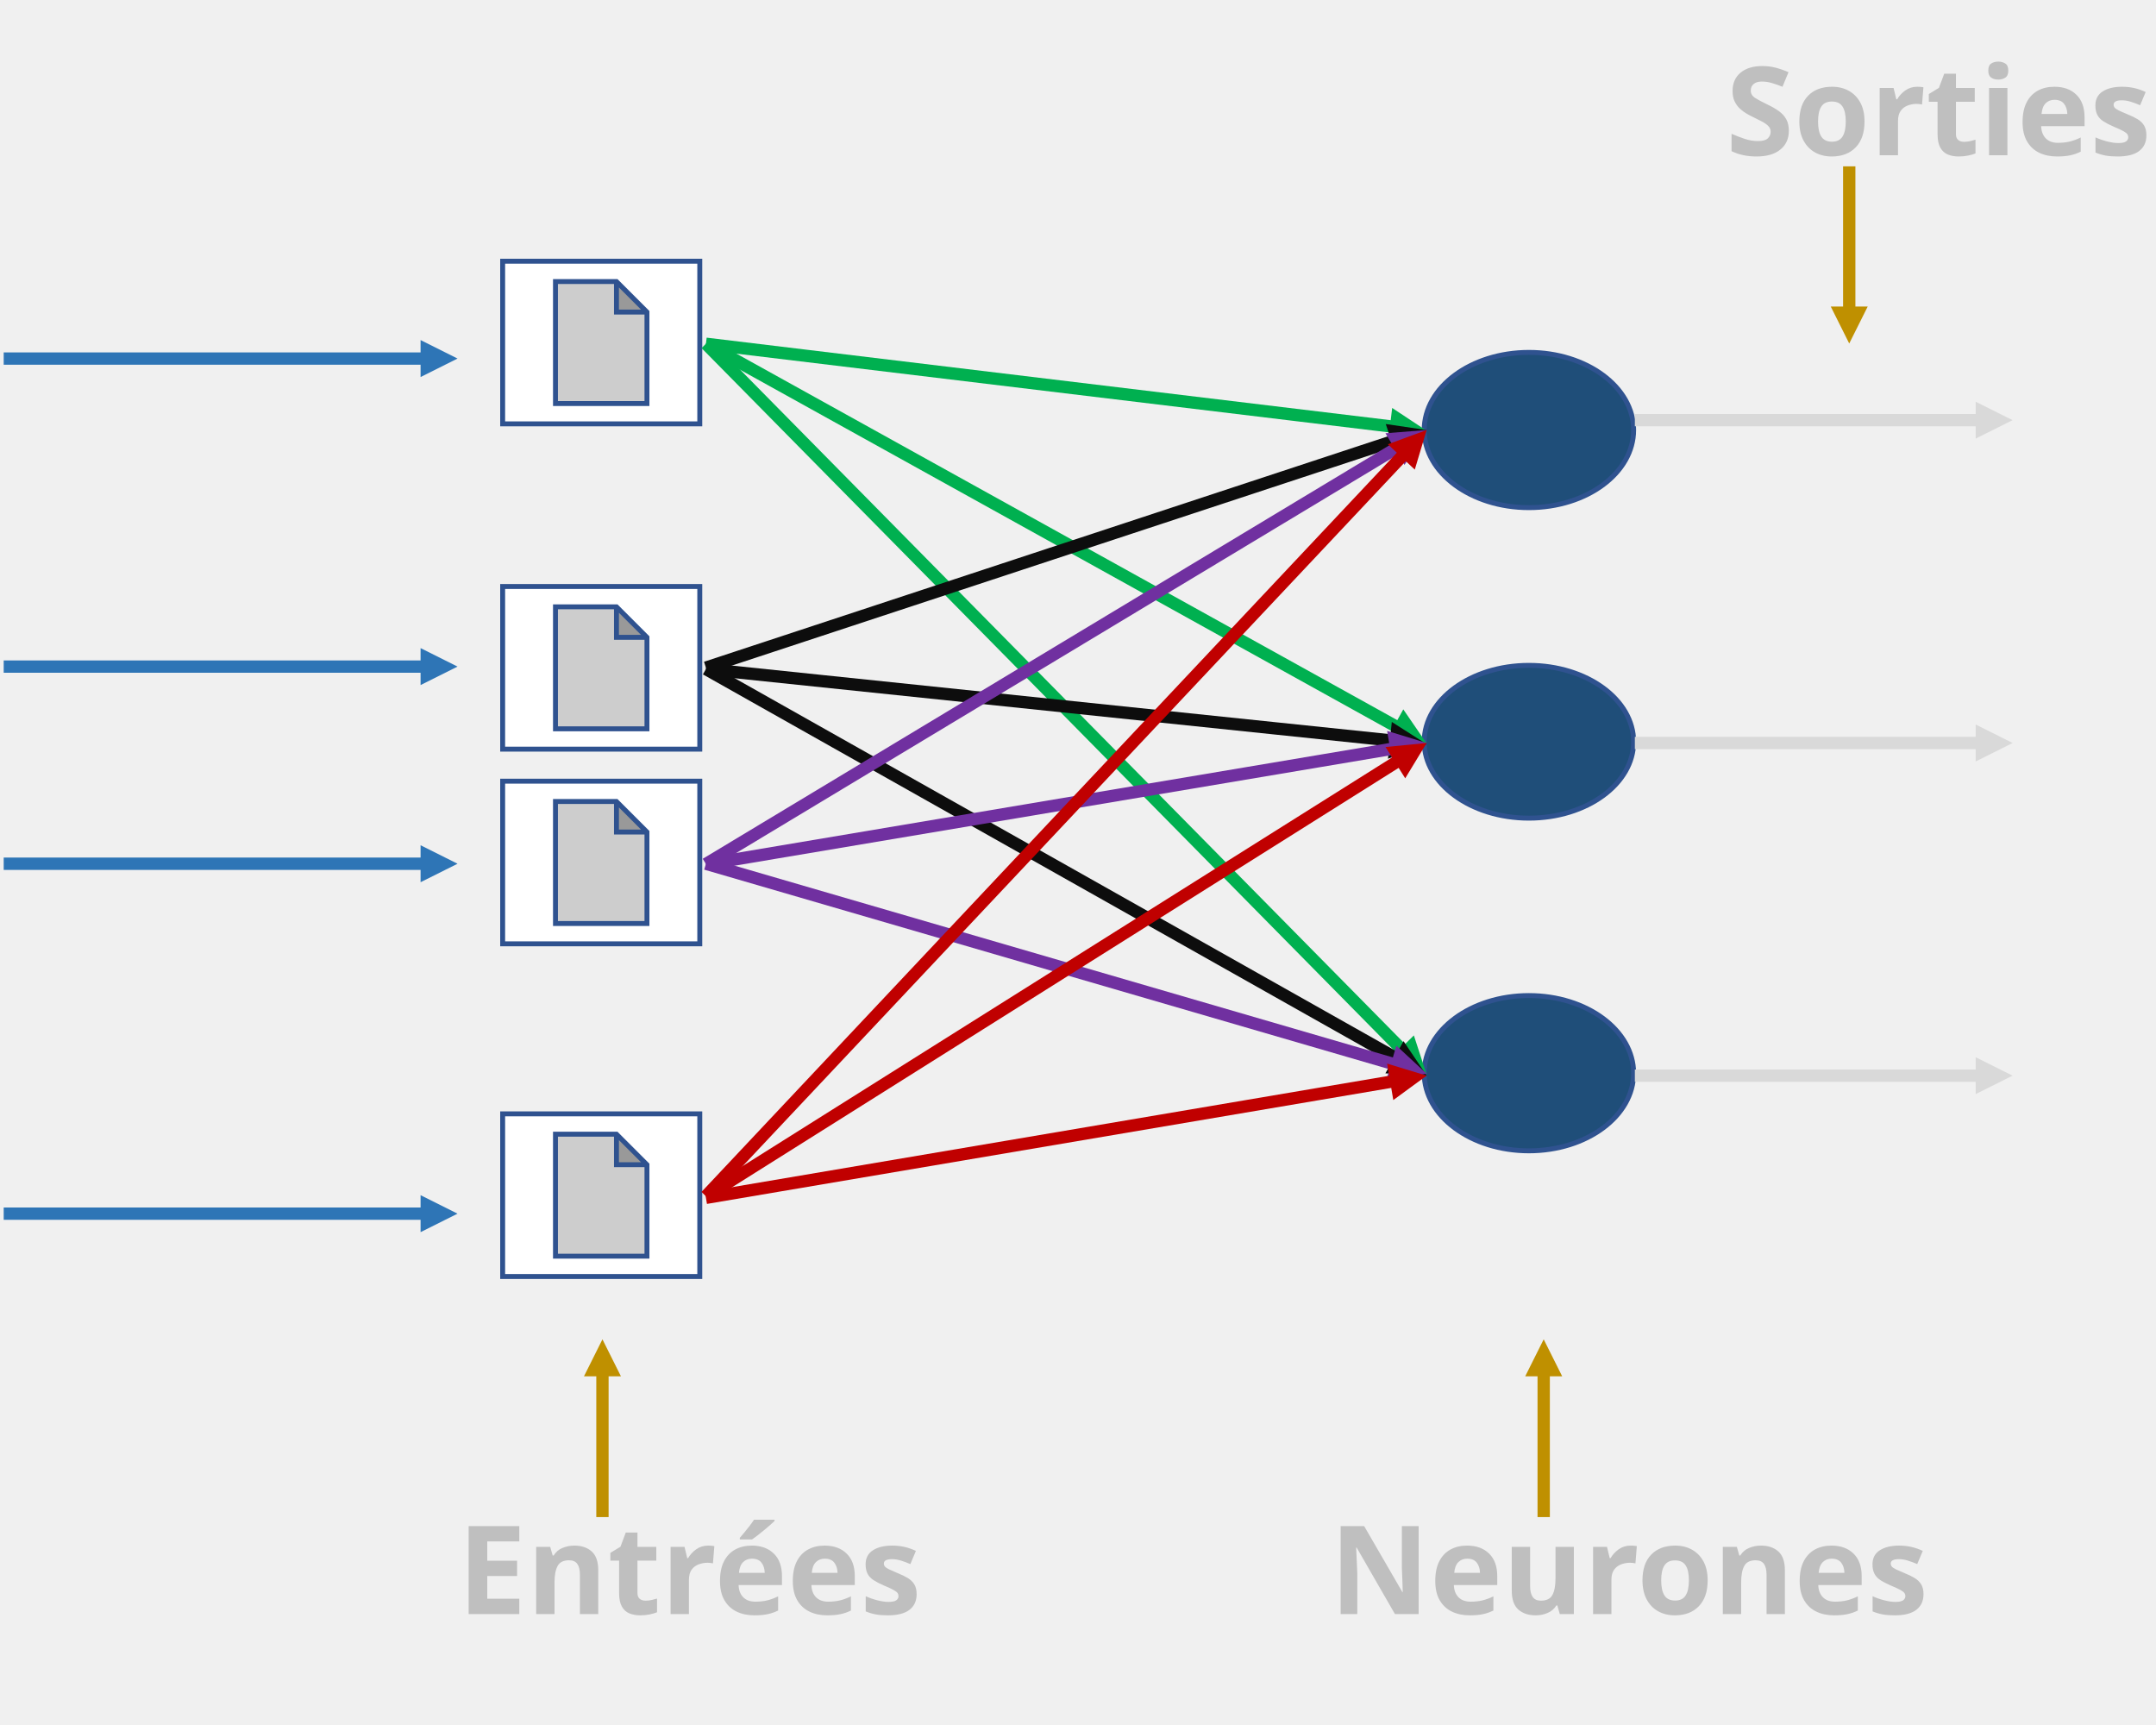
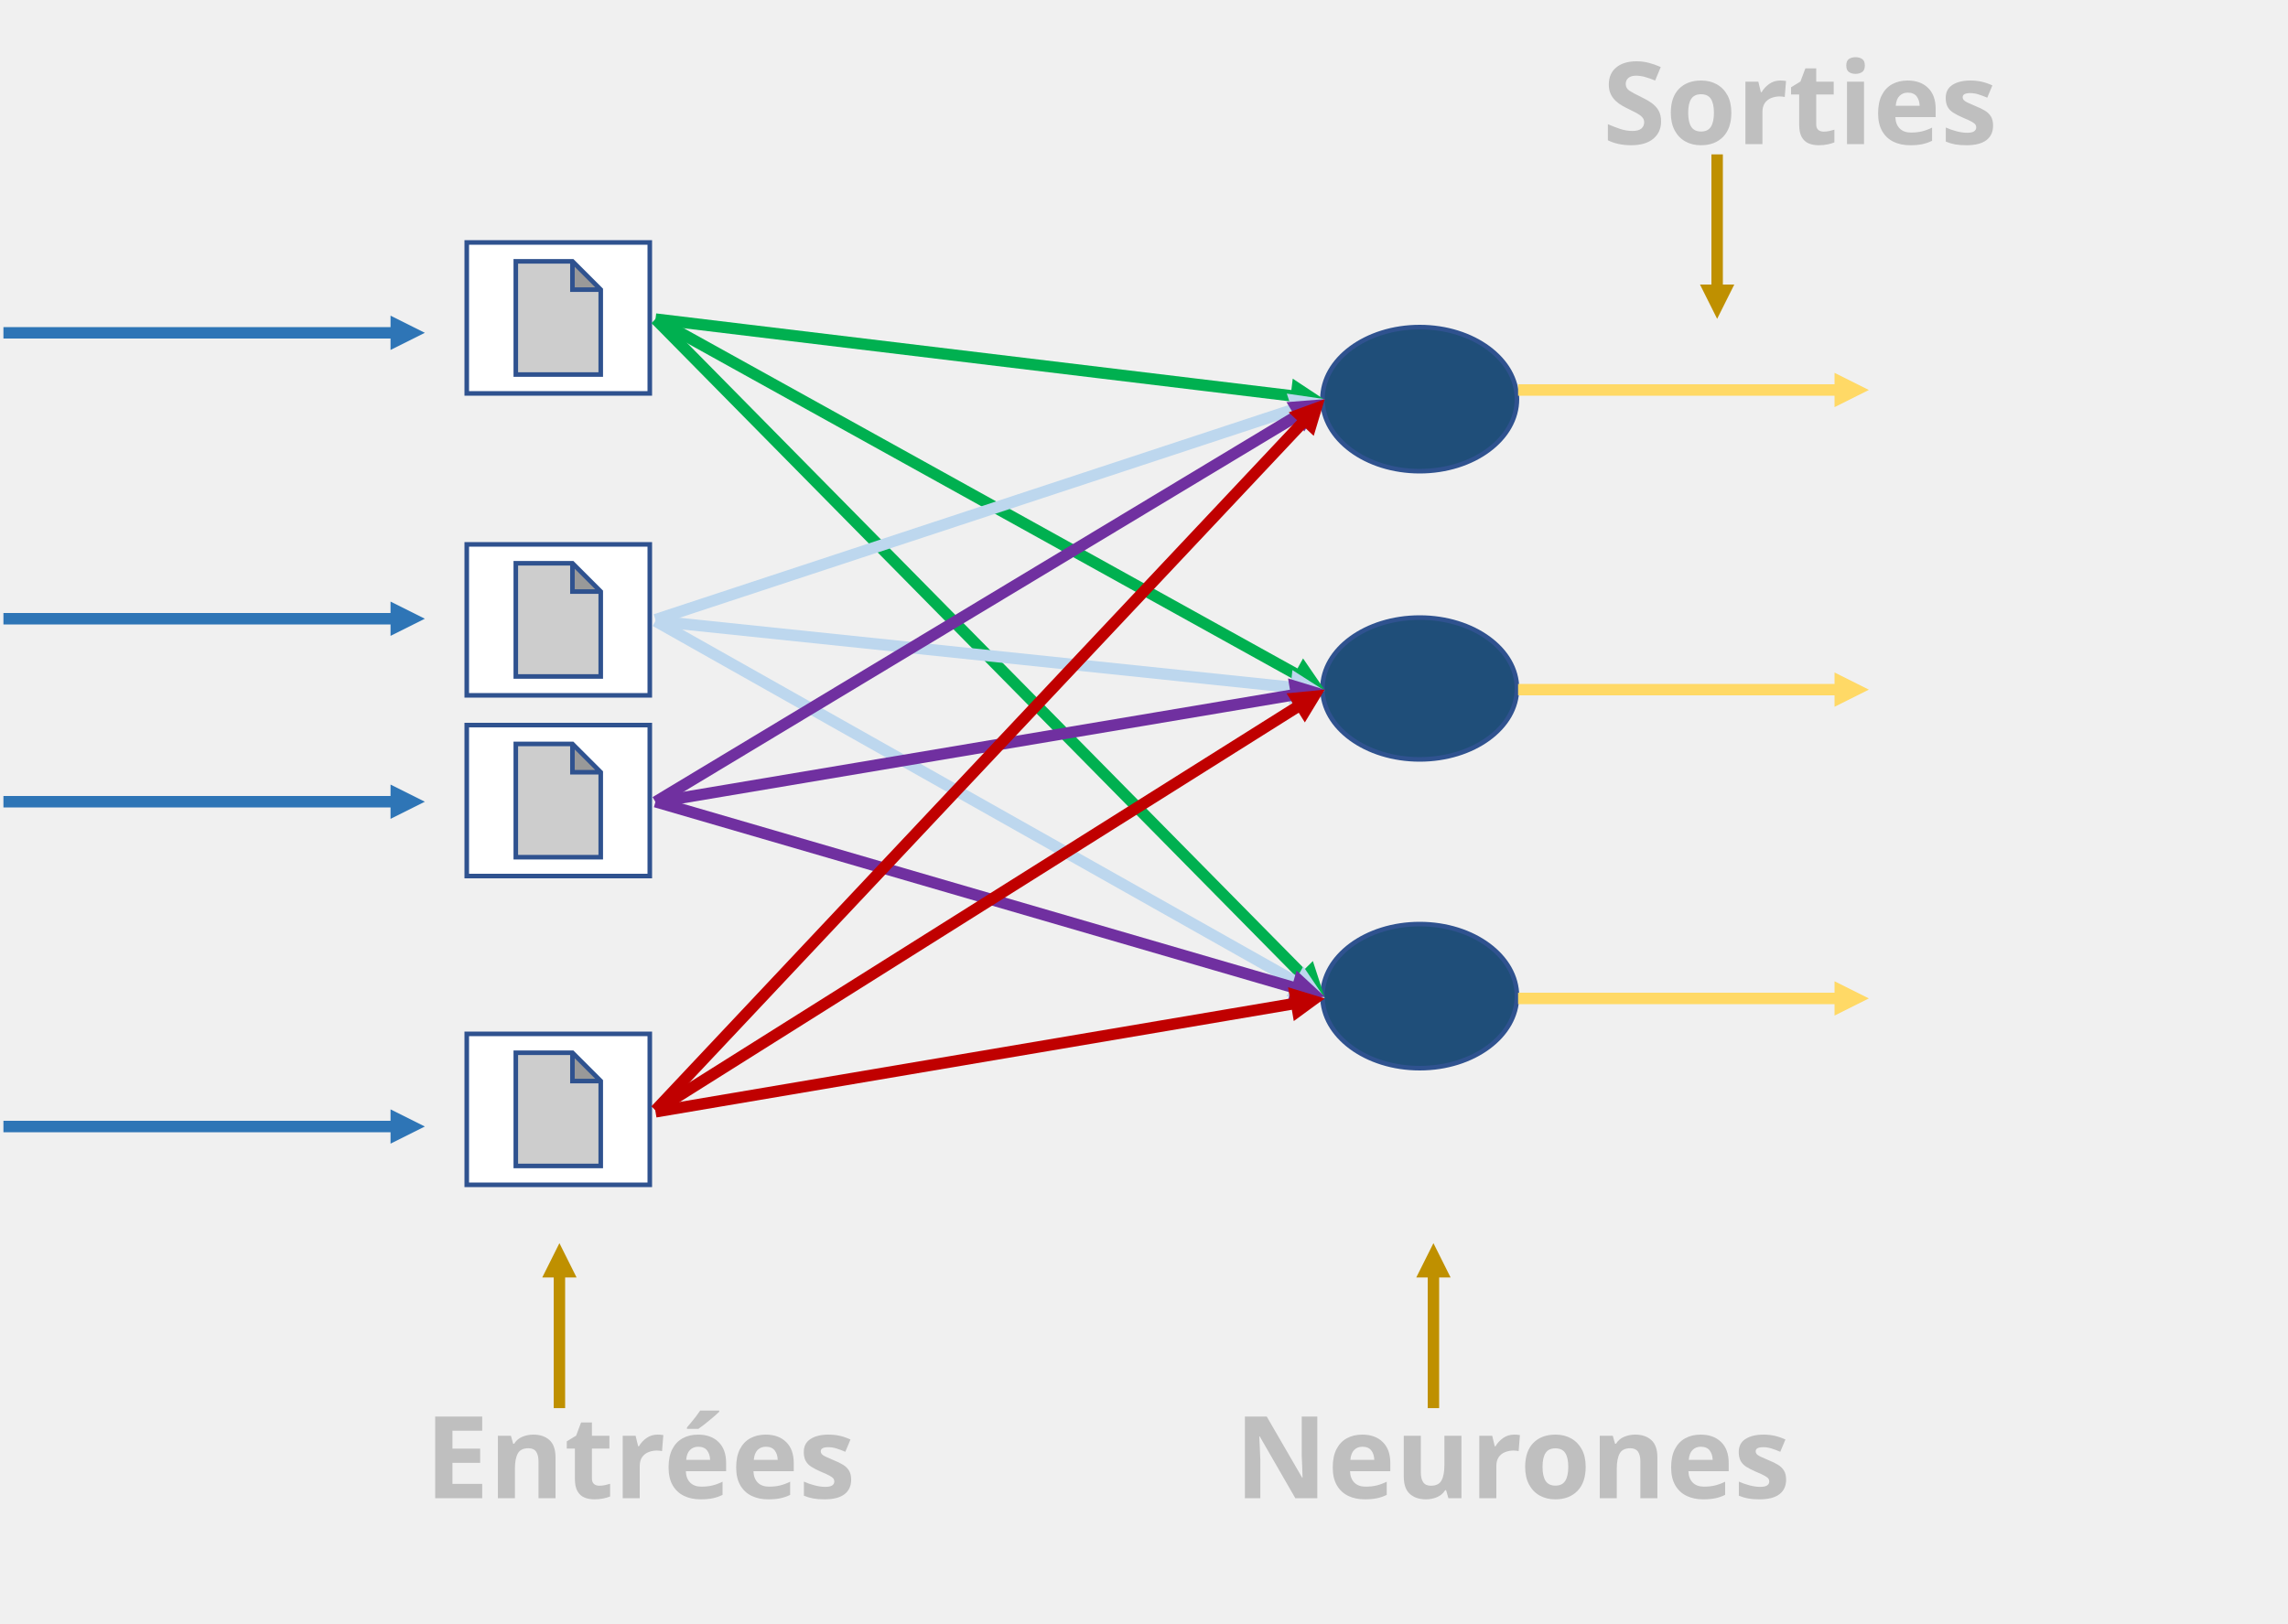
- <svg xmlns="http://www.w3.org/2000/svg" width="875" height="700" overflow="hidden">
+ <svg xmlns="http://www.w3.org/2000/svg" width="410" height="310" overflow="hidden" viewBox="0 0 1000 710" style="backgro und:orange;width:0%">
  <defs>
    <clipPath id="clip0">
      <path d="M462 209 1337 209 1337 909 462 909Z" fill-rule="evenodd" clip-rule="evenodd" />
    </clipPath>
  </defs>
  <g clip-path="url(#clip0)" transform="translate(-462 -209)">
    <path d="M666 661 746 661 746 727 666 727ZM687.438 669.25 712.188 669.25 724.563 681.625 724.563 718.75 687.438 718.75Z" fill="#FFFFFF" fill-rule="evenodd" />
    <path d="M687.438 669.25 712.188 669.25 712.188 681.625 724.563 681.625 724.563 718.75 687.438 718.75Z" fill="#CDCDCD" fill-rule="evenodd" />
    <path d="M712.188 669.25 712.188 681.625 724.563 681.625Z" fill="#999999" fill-rule="evenodd" />
    <path d="M687.438 669.25 712.188 669.25 724.563 681.625 724.563 718.75 687.438 718.75ZM724.563 681.625 712.188 681.625 712.188 669.25" stroke="#2F528F" stroke-width="2" stroke-miterlimit="8" fill="none" fill-rule="evenodd" />
    <rect x="666" y="661" width="80" height="66" stroke="#2F528F" stroke-width="2" stroke-miterlimit="8" fill="none" />
    <path d="M666 526 746 526 746 592 666 592ZM687.438 534.25 712.188 534.25 724.563 546.625 724.563 583.75 687.438 583.75Z" fill="#FFFFFF" fill-rule="evenodd" />
    <path d="M687.438 534.25 712.188 534.25 712.188 546.625 724.563 546.625 724.563 583.75 687.438 583.75Z" fill="#CDCDCD" fill-rule="evenodd" />
    <path d="M712.188 534.25 712.188 546.625 724.563 546.625Z" fill="#999999" fill-rule="evenodd" />
    <path d="M687.438 534.25 712.188 534.25 724.563 546.625 724.563 583.75 687.438 583.75ZM724.563 546.625 712.188 546.625 712.188 534.25" stroke="#2F528F" stroke-width="2" stroke-miterlimit="8" fill="none" fill-rule="evenodd" />
    <rect x="666" y="526" width="80" height="66" stroke="#2F528F" stroke-width="2" stroke-miterlimit="8" fill="none" />
    <path d="M666 447 746 447 746 513 666 513ZM687.438 455.25 712.188 455.25 724.563 467.625 724.563 504.75 687.438 504.75Z" fill="#FFFFFF" fill-rule="evenodd" />
    <path d="M687.438 455.25 712.188 455.25 712.188 467.625 724.563 467.625 724.563 504.75 687.438 504.75Z" fill="#CDCDCD" fill-rule="evenodd" />
    <path d="M712.188 455.25 712.188 467.625 724.563 467.625Z" fill="#999999" fill-rule="evenodd" />
    <path d="M687.438 455.25 712.188 455.25 724.563 467.625 724.563 504.75 687.438 504.75ZM724.563 467.625 712.188 467.625 712.188 455.25" stroke="#2F528F" stroke-width="2" stroke-miterlimit="8" fill="none" fill-rule="evenodd" />
    <rect x="666" y="447" width="80" height="66" stroke="#2F528F" stroke-width="2" stroke-miterlimit="8" fill="none" />
    <path d="M666 315 746 315 746 381 666 381ZM687.438 323.25 712.188 323.25 724.563 335.625 724.563 372.75 687.438 372.75Z" fill="#FFFFFF" fill-rule="evenodd" />
    <path d="M687.438 323.25 712.188 323.25 712.188 335.625 724.563 335.625 724.563 372.75 687.438 372.75Z" fill="#CDCDCD" fill-rule="evenodd" />
    <path d="M712.188 323.25 712.188 335.625 724.563 335.625Z" fill="#999999" fill-rule="evenodd" />
    <path d="M687.438 323.25 712.188 323.25 724.563 335.625 724.563 372.75 687.438 372.75ZM724.563 335.625 712.188 335.625 712.188 323.25" stroke="#2F528F" stroke-width="2" stroke-miterlimit="8" fill="none" fill-rule="evenodd" />
    <rect x="666" y="315" width="80" height="66" stroke="#2F528F" stroke-width="2" stroke-miterlimit="8" fill="none" />
    <path d="M1082.5 676C1059.03 676 1040 661.897 1040 644.5 1040 627.103 1059.03 613 1082.5 613 1105.97 613 1125 627.103 1125 644.5 1125 661.897 1105.97 676 1082.5 676Z" stroke="#2F528F" stroke-width="2" stroke-miterlimit="8" fill="#1F4E79" fill-rule="evenodd" />
    <path d="M1082.5 541C1059.03 541 1040 527.121 1040 510 1040 492.879 1059.03 479 1082.5 479 1105.97 479 1125 492.879 1125 510 1125 527.121 1105.97 541 1082.5 541Z" stroke="#2F528F" stroke-width="2" stroke-miterlimit="8" fill="#1F4E79" fill-rule="evenodd" />
    <path d="M1082.5 415C1059.03 415 1040 400.897 1040 383.5 1040 366.103 1059.03 352 1082.5 352 1105.97 352 1125 366.103 1125 383.5 1125 400.897 1105.97 415 1082.5 415Z" stroke="#2F528F" stroke-width="2" stroke-miterlimit="8" fill="#1F4E79" fill-rule="evenodd" />
    <path d="M1.755-1.78 289.469 281.943 285.958 285.503-1.755 1.78ZM291.2 276.628 296.614 292.5 280.668 287.308Z" fill="#00B050" transform="matrix(-4.37114e-08 1 1 4.37114e-08 748.5 348.5)" />
    <path d="M2.186-1.212 158.315 280.356 153.943 282.78-2.186 1.212ZM161.476 275.745 162.191 292.5 148.358 283.019Z" fill="#00B050" transform="matrix(-4.37114e-08 1 1 4.37114e-08 748.5 348.5)" />
    <path d="M2.482-0.299 36.278 279.79 31.314 280.389-2.482 0.299ZM40.943 276.71 35.294 292.5 26.051 278.506Z" fill="#00B050" transform="matrix(-4.37114e-08 1 1 4.37114e-08 748.5 348.5)" />
-     <path d="M747.717 477.546 1028.35 385.039 1029.91 389.788 749.283 482.294ZM1024.41 381.073 1041 383.5 1029.1 395.319Z" fill="#0D0D0D" />
-     <path d="M2.487-0.259 31.669 279.808 26.695 280.326-2.487 0.259ZM36.383 276.803 30.477 292.5 21.463 278.358Z" fill="#0D0D0D" transform="matrix(-4.37114e-08 1 1 4.37114e-08 748.5 480.5)" />
-     <path d="M2.178-1.228 160.94 280.383 156.584 282.839-2.178 1.228ZM164.068 275.75 164.901 292.5 151.001 283.117Z" fill="#0D0D0D" transform="matrix(-4.37114e-08 1 1 4.37114e-08 748.5 480.5)" />
+     <path d="M747.717 477.546 1028.35 385.039 1029.91 389.788 749.283 482.294ZM1024.41 381.073 1041 383.5 1029.1 395.319Z" fill="#BDD7EE" />
+     <path d="M2.487-0.259 31.669 279.808 26.695 280.326-2.487 0.259ZM36.383 276.803 30.477 292.5 21.463 278.358Z" fill="#BDD7EE" transform="matrix(-4.37114e-08 1 1 4.37114e-08 748.5 480.5)" />
+     <path d="M2.178-1.228 160.94 280.383 156.584 282.839-2.178 1.228ZM164.068 275.75 164.901 292.5 151.001 283.117Z" fill="#BDD7EE" transform="matrix(-4.37114e-08 1 1 4.37114e-08 748.5 480.5)" />
    <path d="M747.21 557.484 1029 387.806 1031.58 392.09 749.79 561.767ZM1024.28 384.813 1041 383.5 1032.02 397.663Z" fill="#7030A0" />
    <path d="M748.085 557.263 1028.26 510.109 1029.09 515.04 748.915 562.193ZM1024.96 505.594 1041 510.5 1027.45 520.385Z" fill="#7030A0" />
    <path d="M2.4-0.699 84.1 279.799 79.3 281.197-2.4 0.699ZM88.202 276.001 85.196 292.5 73.8 280.196Z" fill="#7030A0" transform="matrix(-4.37114e-08 1 1 4.37114e-08 748.5 559.5)" />
    <path d="M748.082 692.615 1028.26 645.124 1029.09 650.054 748.918 697.545ZM1024.96 640.612 1041 645.5 1027.46 655.401Z" fill="#C00000" />
    <path d="M747.169 692.387 1029.09 515.04 1031.75 519.272 749.831 696.62ZM1024.31 512.139 1041 510.5 1032.3 524.836Z" fill="#C00000" />
    <path d="M746.679 692.688 1030.61 390.891 1034.26 394.317 750.321 696.114ZM1025.26 389.286 1041 383.5 1036.18 399.564Z" fill="#C00000" />
    <text fill="#BFBFBF" font-family="Calibri,Calibri_MSFontService,sans-serif" font-weight="700" font-size="50" transform="translate(647.704 864)">Entrées<tspan x="353.886" y="0">Neurones</tspan>
    </text>
-     <path d="M1125.5 508 1266.31 508 1266.31 513 1125.5 513ZM1263.81 503 1278.81 510.5 1263.81 518Z" fill="#D9D9D9" />
-     <path d="M1125.5 643 1266.31 643 1266.31 648 1125.5 648ZM1263.81 638 1278.81 645.5 1263.81 653Z" fill="#D9D9D9" />
+     <path d="M1125.5 508 1266.31 508 1266.31 513 1125.5 513ZM1263.81 503 1278.81 510.5 1263.81 518Z" fill="#FFD966" />
+     <path d="M1125.5 643 1266.31 643 1266.31 648 1125.5 648ZM1263.81 638 1278.81 645.5 1263.81 653Z" fill="#FFD966" />
    <path d="M2.5-5.68625e-06 2.5 59.622-2.5 59.622-2.5 5.68625e-06ZM7.5 57.122 0 72.122-7.5 57.122Z" fill="#BF9000" transform="matrix(1 0 0 -1 706.5 824.622)" />
    <text fill="#BFBFBF" font-family="Calibri,Calibri_MSFontService,sans-serif" font-weight="700" font-size="50" transform="translate(1162.45 272)">Sorties</text>
    <path d="M2.5-5.68625e-06 2.5 59.622-2.5 59.622-2.5 5.68625e-06ZM7.5 57.122 0 72.122-7.5 57.122Z" fill="#BF9000" transform="matrix(1 0 0 -1 1088.5 824.622)" />
    <path d="M1215 276.5 1215 335.894 1210 335.894 1210 276.5ZM1220 333.394 1212.5 348.394 1205 333.394Z" fill="#BF9000" />
-     <path d="M1125.5 377 1266.31 377 1266.31 382 1125.5 382ZM1263.81 372 1278.81 379.5 1263.81 387Z" fill="#D9D9D9" />
+     <path d="M1125.5 377 1266.31 377 1266.31 382 1125.5 382ZM1263.81 372 1278.81 379.5 1263.81 387Z" fill="#FFD966" />
    <path d="M463.5 352 635.191 352 635.191 357 463.5 357ZM632.691 347 647.691 354.5 632.691 362Z" fill="#2E75B6" />
    <path d="M463.5 477 635.191 477 635.191 482 463.5 482ZM632.691 472 647.691 479.5 632.691 487Z" fill="#2E75B6" />
    <path d="M463.5 557 635.191 557 635.191 562 463.5 562ZM632.691 552 647.691 559.5 632.691 567Z" fill="#2E75B6" />
    <path d="M463.5 699 635.191 699 635.191 704 463.5 704ZM632.691 694 647.691 701.5 632.691 709Z" fill="#2E75B6" />
  </g>
</svg>
